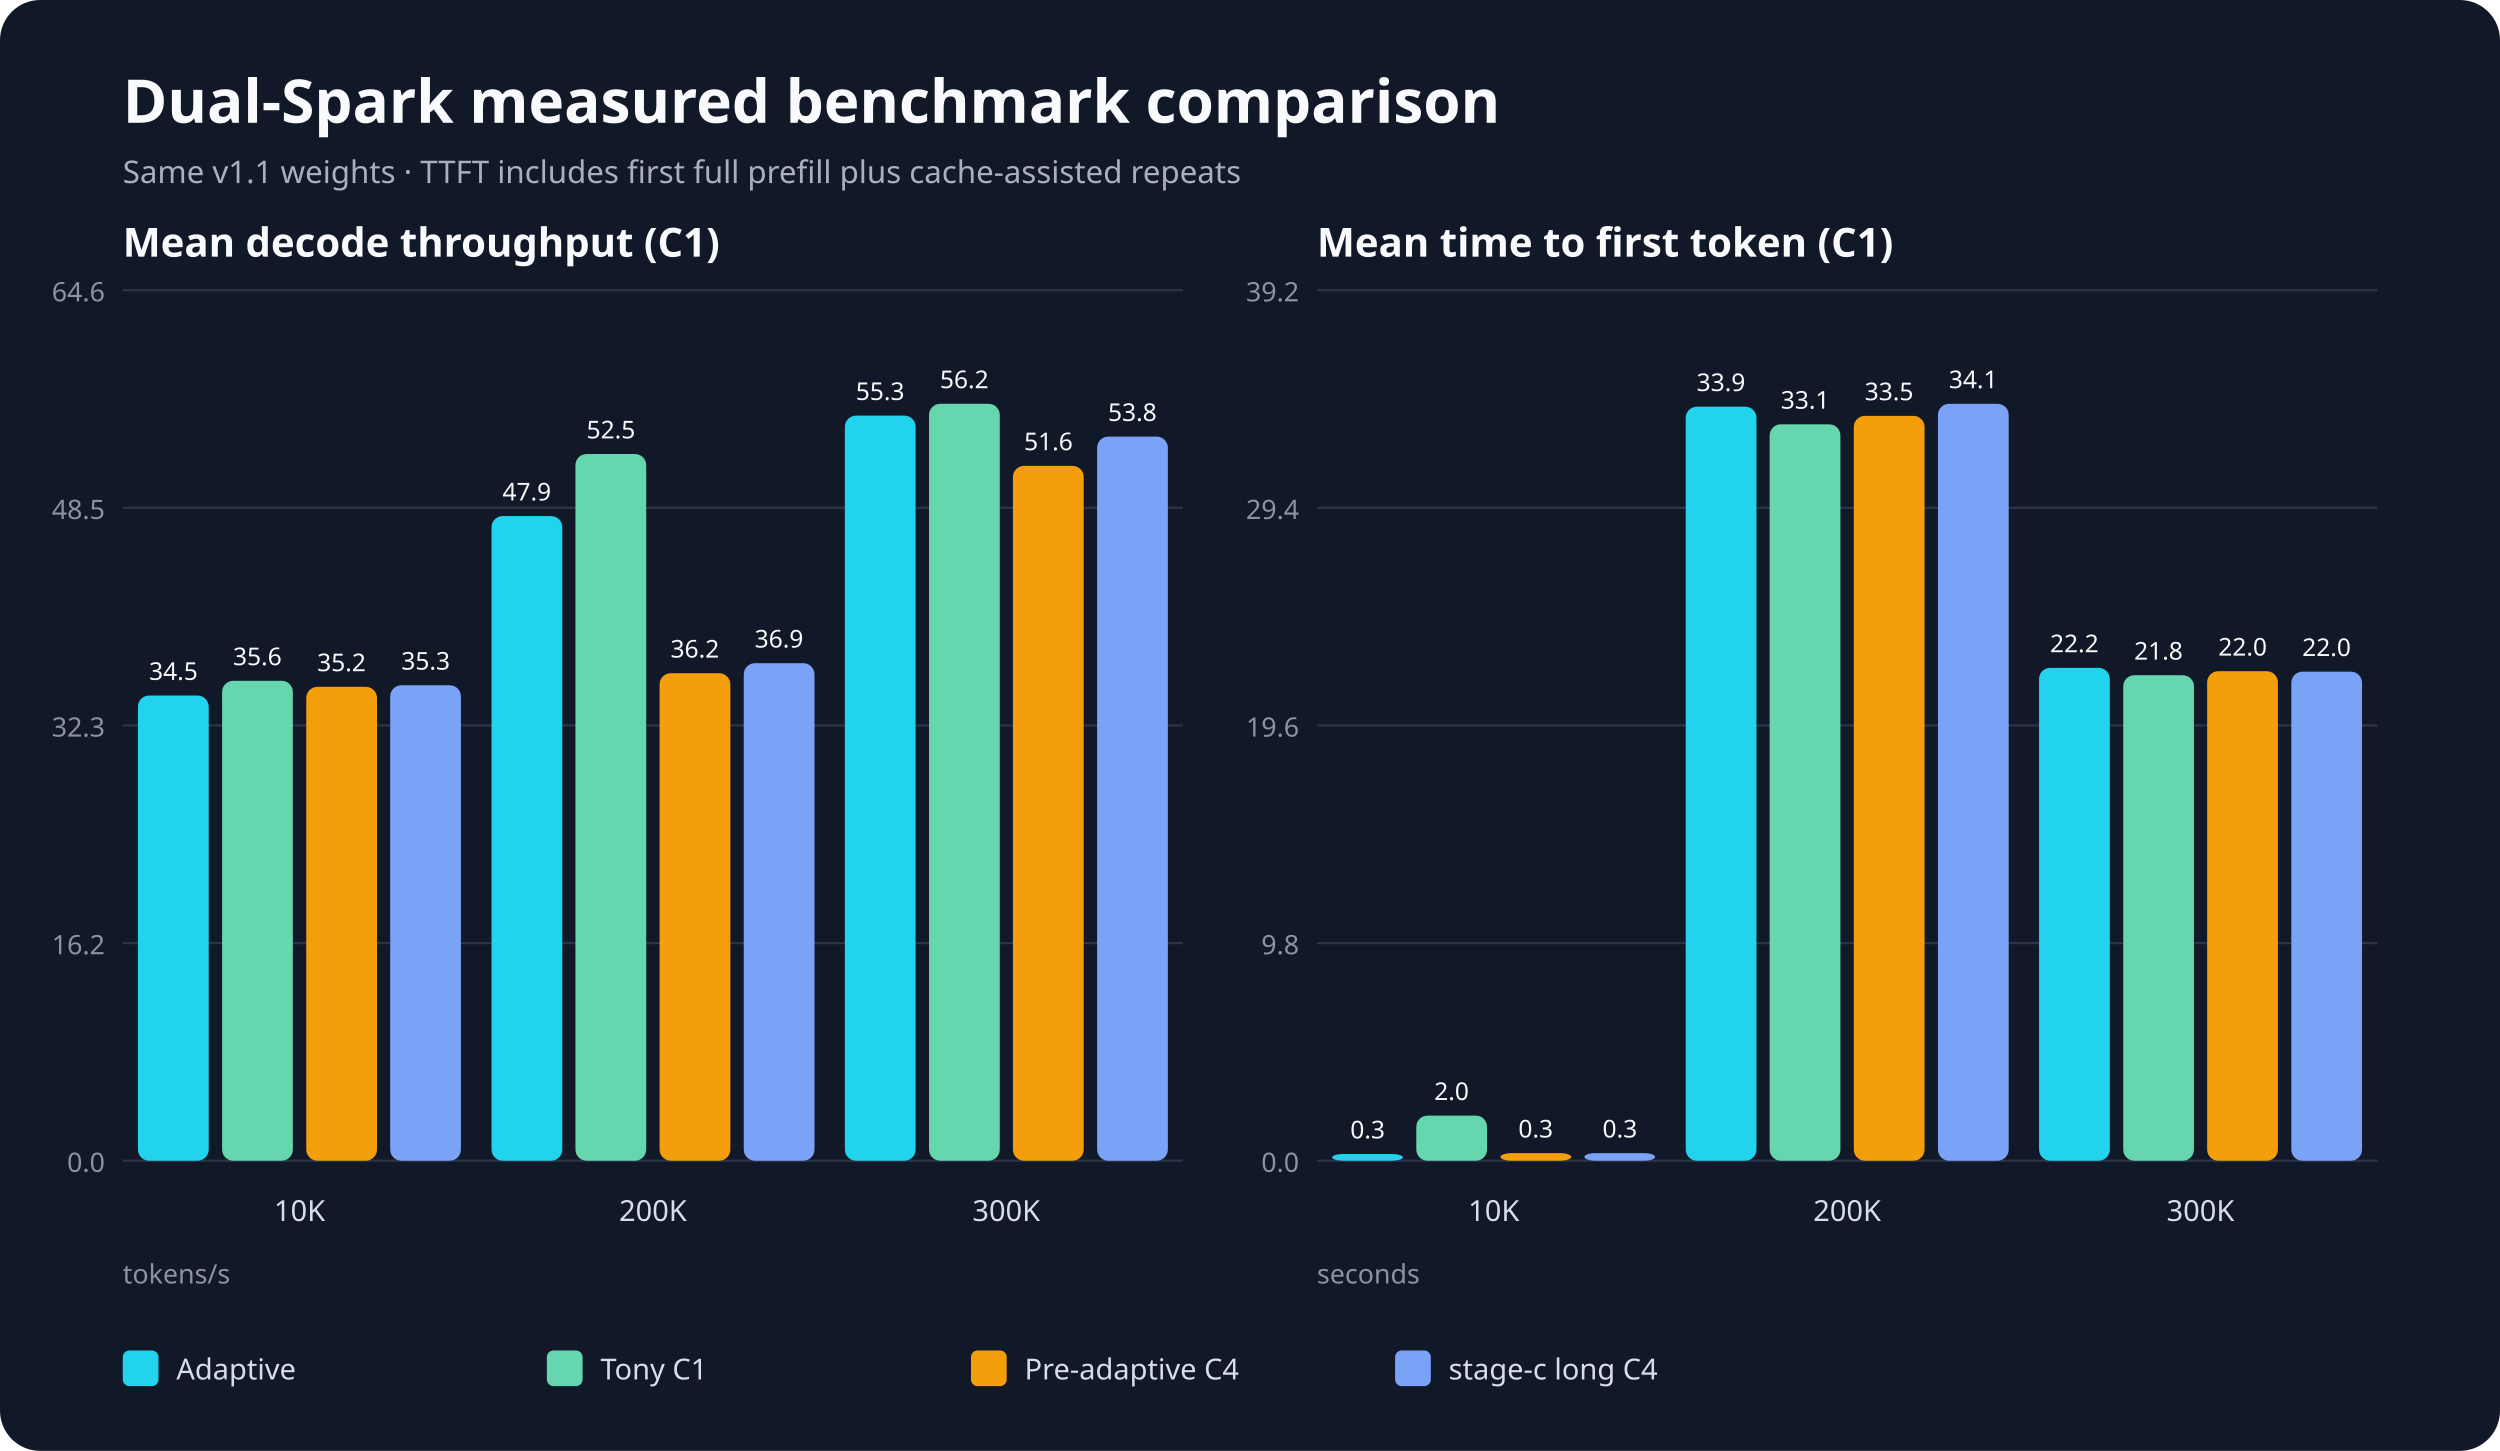
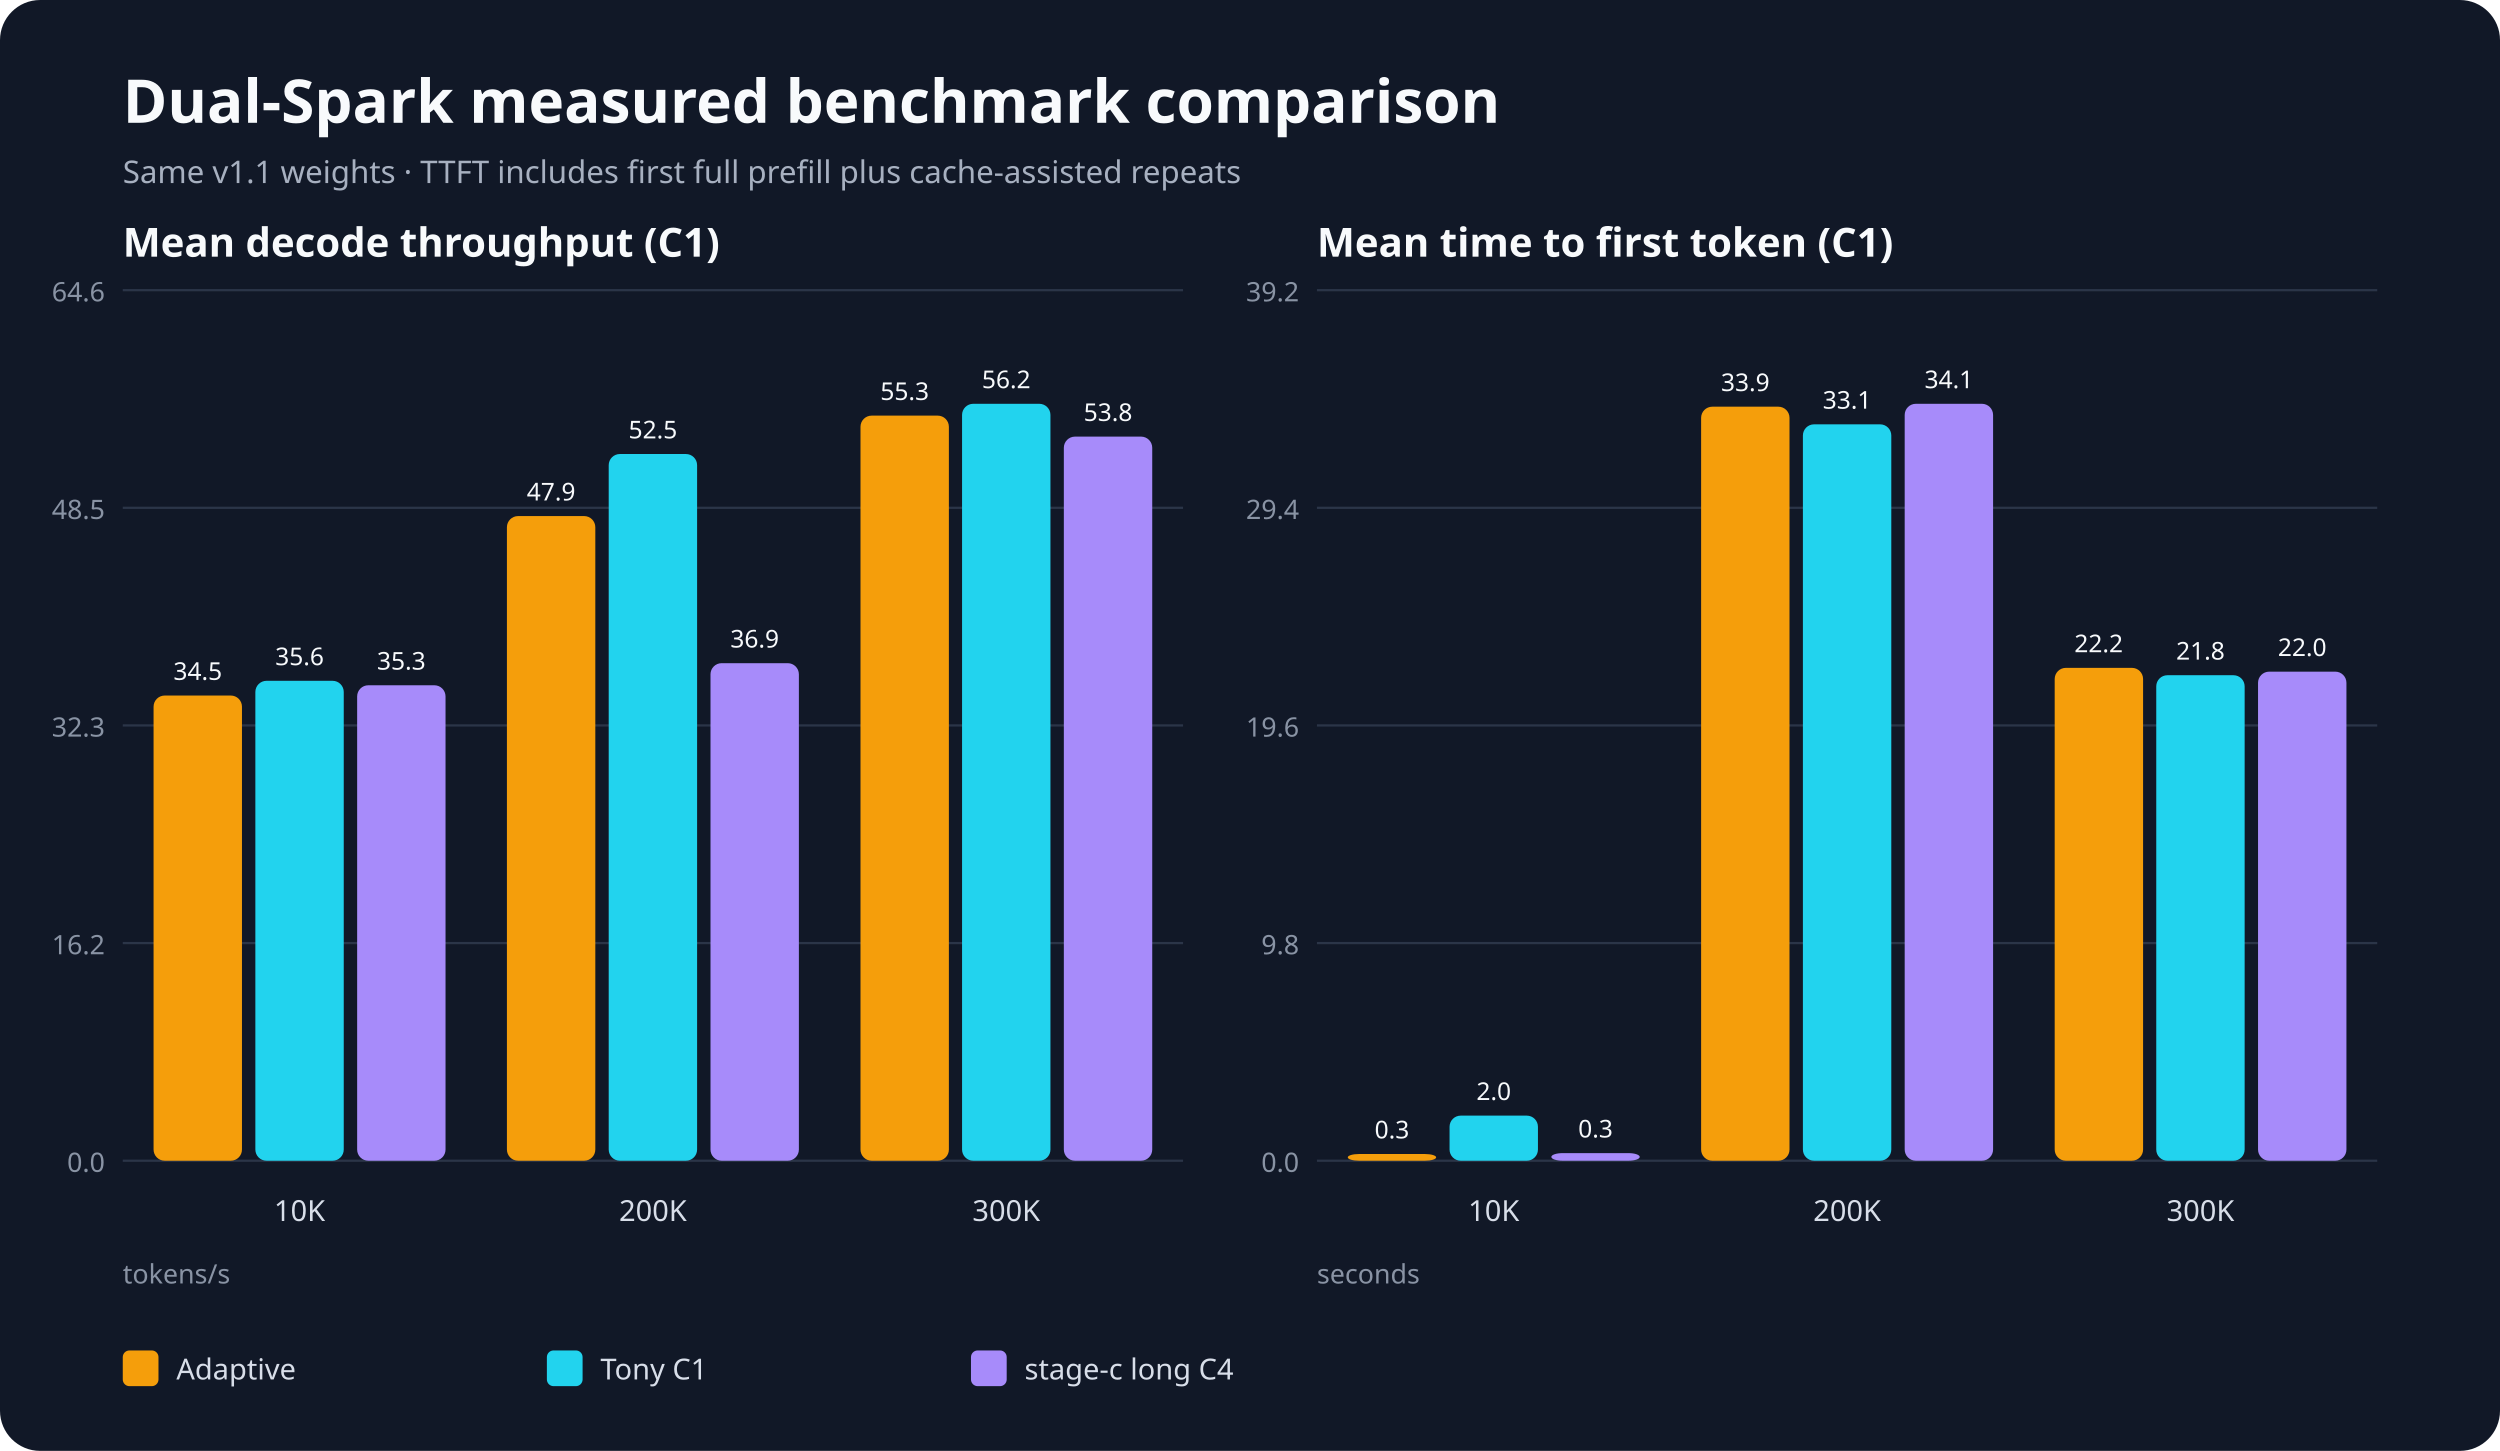
<svg xmlns="http://www.w3.org/2000/svg" width="1120" height="650" viewBox="0 0 1120 650">
  <rect width="100%" height="100%" rx="18" fill="#111827" />
  <text x="55.0" y="55.0" fill="#f8fafc" font-size="27" font-family="system-ui, sans-serif" font-weight="700">Dual-Spark measured benchmark comparison</text>
  <text x="55.0" y="82.0" fill="#a7b0c0" font-size="14" font-family="system-ui, sans-serif">Same v1.1 weights · TTFT includes first full prefill plus cache-assisted repeats</text>
  <text x="55.0" y="115.0" fill="#f8fafc" font-size="18" font-family="system-ui, sans-serif" font-weight="600">Mean decode throughput (C1)</text>
  <line x1="55" y1="520.0" x2="530" y2="520.0" stroke="#2b3548" />
  <text x="47.0" y="525.0" fill="#8993a4" font-size="12" text-anchor="end" font-family="system-ui, sans-serif">0.0</text>
  <line x1="55" y1="422.5" x2="530" y2="422.5" stroke="#2b3548" />
  <text x="47.0" y="427.5" fill="#8993a4" font-size="12" text-anchor="end" font-family="system-ui, sans-serif">16.2</text>
  <line x1="55" y1="325.0" x2="530" y2="325.0" stroke="#2b3548" />
  <text x="47.0" y="330.0" fill="#8993a4" font-size="12" text-anchor="end" font-family="system-ui, sans-serif">32.3</text>
  <line x1="55" y1="227.5" x2="530" y2="227.5" stroke="#2b3548" />
  <text x="47.0" y="232.5" fill="#8993a4" font-size="12" text-anchor="end" font-family="system-ui, sans-serif">48.5</text>
  <line x1="55" y1="130.0" x2="530" y2="130.0" stroke="#2b3548" />
  <text x="47.0" y="135.0" fill="#8993a4" font-size="12" text-anchor="end" font-family="system-ui, sans-serif">64.6</text>
  <text x="134.2" y="547.0" fill="#d8dee9" font-size="13" text-anchor="middle" font-family="system-ui, sans-serif">10K</text>
-   <rect x="61.8" y="311.6" width="31.7" height="208.4" rx="5" fill="#22d3ee" />
-   <text x="77.7" y="304.6" fill="#f8fafc" font-size="11" text-anchor="middle" font-family="system-ui, sans-serif">34.5</text>
-   <rect x="99.5" y="305.0" width="31.7" height="215.0" rx="5" fill="#65d6ad" />
-   <text x="115.3" y="298.0" fill="#f8fafc" font-size="11" text-anchor="middle" font-family="system-ui, sans-serif">35.6</text>
-   <rect x="137.2" y="307.7" width="31.7" height="212.3" rx="5" fill="#f59e0b" />
-   <text x="153.0" y="300.7" fill="#f8fafc" font-size="11" text-anchor="middle" font-family="system-ui, sans-serif">35.2</text>
-   <rect x="174.8" y="307.0" width="31.7" height="213.0" rx="5" fill="#7aa2f7" />
-   <text x="190.7" y="300.0" fill="#f8fafc" font-size="11" text-anchor="middle" font-family="system-ui, sans-serif">35.3</text>
+   <rect x="68.8" y="311.6" width="39.6" height="208.4" rx="5" fill="#f59e0b" />
+   <text x="88.6" y="304.6" fill="#f8fafc" font-size="11" text-anchor="middle" font-family="system-ui, sans-serif">34.5</text>
+   <rect x="114.4" y="305.0" width="39.6" height="215.0" rx="5" fill="#22d3ee" />
+   <text x="134.2" y="298.0" fill="#f8fafc" font-size="11" text-anchor="middle" font-family="system-ui, sans-serif">35.6</text>
+   <rect x="160.0" y="307.0" width="39.6" height="213.0" rx="5" fill="#a78bfa" />
+   <text x="179.8" y="300.0" fill="#f8fafc" font-size="11" text-anchor="middle" font-family="system-ui, sans-serif">35.3</text>
  <text x="292.5" y="547.0" fill="#d8dee9" font-size="13" text-anchor="middle" font-family="system-ui, sans-serif">200K</text>
-   <rect x="220.2" y="231.2" width="31.7" height="288.8" rx="5" fill="#22d3ee" />
-   <text x="236.0" y="224.2" fill="#f8fafc" font-size="11" text-anchor="middle" font-family="system-ui, sans-serif">47.9</text>
-   <rect x="257.8" y="203.4" width="31.7" height="316.6" rx="5" fill="#65d6ad" />
-   <text x="273.7" y="196.4" fill="#f8fafc" font-size="11" text-anchor="middle" font-family="system-ui, sans-serif">52.5</text>
-   <rect x="295.5" y="301.6" width="31.7" height="218.4" rx="5" fill="#f59e0b" />
-   <text x="311.3" y="294.6" fill="#f8fafc" font-size="11" text-anchor="middle" font-family="system-ui, sans-serif">36.2</text>
-   <rect x="333.2" y="297.1" width="31.7" height="222.9" rx="5" fill="#7aa2f7" />
-   <text x="349.0" y="290.1" fill="#f8fafc" font-size="11" text-anchor="middle" font-family="system-ui, sans-serif">36.9</text>
+   <rect x="227.1" y="231.2" width="39.6" height="288.8" rx="5" fill="#f59e0b" />
+   <text x="246.9" y="224.2" fill="#f8fafc" font-size="11" text-anchor="middle" font-family="system-ui, sans-serif">47.9</text>
+   <rect x="272.7" y="203.4" width="39.6" height="316.6" rx="5" fill="#22d3ee" />
+   <text x="292.5" y="196.4" fill="#f8fafc" font-size="11" text-anchor="middle" font-family="system-ui, sans-serif">52.5</text>
+   <rect x="318.3" y="297.1" width="39.6" height="222.9" rx="5" fill="#a78bfa" />
+   <text x="338.1" y="290.1" fill="#f8fafc" font-size="11" text-anchor="middle" font-family="system-ui, sans-serif">36.9</text>
  <text x="450.8" y="547.0" fill="#d8dee9" font-size="13" text-anchor="middle" font-family="system-ui, sans-serif">300K</text>
-   <rect x="378.5" y="186.2" width="31.7" height="333.8" rx="5" fill="#22d3ee" />
-   <text x="394.3" y="179.2" fill="#f8fafc" font-size="11" text-anchor="middle" font-family="system-ui, sans-serif">55.3</text>
-   <rect x="416.2" y="180.9" width="31.7" height="339.1" rx="5" fill="#65d6ad" />
-   <text x="432.0" y="173.9" fill="#f8fafc" font-size="11" text-anchor="middle" font-family="system-ui, sans-serif">56.2</text>
-   <rect x="453.8" y="208.7" width="31.7" height="311.3" rx="5" fill="#f59e0b" />
-   <text x="469.7" y="201.7" fill="#f8fafc" font-size="11" text-anchor="middle" font-family="system-ui, sans-serif">51.6</text>
-   <rect x="491.5" y="195.6" width="31.7" height="324.4" rx="5" fill="#7aa2f7" />
-   <text x="507.3" y="188.6" fill="#f8fafc" font-size="11" text-anchor="middle" font-family="system-ui, sans-serif">53.8</text>
+   <rect x="385.5" y="186.2" width="39.6" height="333.8" rx="5" fill="#f59e0b" />
+   <text x="405.3" y="179.2" fill="#f8fafc" font-size="11" text-anchor="middle" font-family="system-ui, sans-serif">55.3</text>
+   <rect x="431.0" y="180.9" width="39.6" height="339.1" rx="5" fill="#22d3ee" />
+   <text x="450.8" y="173.9" fill="#f8fafc" font-size="11" text-anchor="middle" font-family="system-ui, sans-serif">56.2</text>
+   <rect x="476.6" y="195.6" width="39.6" height="324.4" rx="5" fill="#a78bfa" />
+   <text x="496.4" y="188.6" fill="#f8fafc" font-size="11" text-anchor="middle" font-family="system-ui, sans-serif">53.8</text>
  <text x="55.0" y="575.0" fill="#8993a4" font-size="12" font-family="system-ui, sans-serif">tokens/s</text>
  <text x="590.0" y="115.0" fill="#f8fafc" font-size="18" font-family="system-ui, sans-serif" font-weight="600">Mean time to first token (C1)</text>
  <line x1="590" y1="520.0" x2="1065" y2="520.0" stroke="#2b3548" />
  <text x="582.0" y="525.0" fill="#8993a4" font-size="12" text-anchor="end" font-family="system-ui, sans-serif">0.0</text>
  <line x1="590" y1="422.5" x2="1065" y2="422.5" stroke="#2b3548" />
  <text x="582.0" y="427.5" fill="#8993a4" font-size="12" text-anchor="end" font-family="system-ui, sans-serif">9.8</text>
  <line x1="590" y1="325.0" x2="1065" y2="325.0" stroke="#2b3548" />
  <text x="582.0" y="330.0" fill="#8993a4" font-size="12" text-anchor="end" font-family="system-ui, sans-serif">19.6</text>
  <line x1="590" y1="227.5" x2="1065" y2="227.5" stroke="#2b3548" />
  <text x="582.0" y="232.5" fill="#8993a4" font-size="12" text-anchor="end" font-family="system-ui, sans-serif">29.4</text>
  <line x1="590" y1="130.0" x2="1065" y2="130.0" stroke="#2b3548" />
  <text x="582.0" y="135.0" fill="#8993a4" font-size="12" text-anchor="end" font-family="system-ui, sans-serif">39.2</text>
  <text x="669.2" y="547.0" fill="#d8dee9" font-size="13" text-anchor="middle" font-family="system-ui, sans-serif">10K</text>
-   <rect x="596.8" y="517.0" width="31.7" height="3.0" rx="5" fill="#22d3ee" />
-   <text x="612.7" y="510.0" fill="#f8fafc" font-size="11" text-anchor="middle" font-family="system-ui, sans-serif">0.3</text>
-   <rect x="634.5" y="499.8" width="31.7" height="20.2" rx="5" fill="#65d6ad" />
-   <text x="650.3" y="492.8" fill="#f8fafc" font-size="11" text-anchor="middle" font-family="system-ui, sans-serif">2.0</text>
-   <rect x="672.2" y="516.6" width="31.7" height="3.4" rx="5" fill="#f59e0b" />
-   <text x="688.0" y="509.6" fill="#f8fafc" font-size="11" text-anchor="middle" font-family="system-ui, sans-serif">0.3</text>
-   <rect x="709.8" y="516.6" width="31.7" height="3.4" rx="5" fill="#7aa2f7" />
-   <text x="725.7" y="509.6" fill="#f8fafc" font-size="11" text-anchor="middle" font-family="system-ui, sans-serif">0.3</text>
+   <rect x="603.8" y="517.0" width="39.6" height="3.0" rx="5" fill="#f59e0b" />
+   <text x="623.6" y="510.0" fill="#f8fafc" font-size="11" text-anchor="middle" font-family="system-ui, sans-serif">0.3</text>
+   <rect x="649.4" y="499.8" width="39.6" height="20.2" rx="5" fill="#22d3ee" />
+   <text x="669.2" y="492.8" fill="#f8fafc" font-size="11" text-anchor="middle" font-family="system-ui, sans-serif">2.0</text>
+   <rect x="695.0" y="516.6" width="39.6" height="3.4" rx="5" fill="#a78bfa" />
+   <text x="714.8" y="509.6" fill="#f8fafc" font-size="11" text-anchor="middle" font-family="system-ui, sans-serif">0.3</text>
  <text x="827.5" y="547.0" fill="#d8dee9" font-size="13" text-anchor="middle" font-family="system-ui, sans-serif">200K</text>
-   <rect x="755.2" y="182.2" width="31.7" height="337.8" rx="5" fill="#22d3ee" />
-   <text x="771.0" y="175.2" fill="#f8fafc" font-size="11" text-anchor="middle" font-family="system-ui, sans-serif">33.9</text>
-   <rect x="792.8" y="190.1" width="31.7" height="329.9" rx="5" fill="#65d6ad" />
-   <text x="808.7" y="183.1" fill="#f8fafc" font-size="11" text-anchor="middle" font-family="system-ui, sans-serif">33.1</text>
-   <rect x="830.5" y="186.3" width="31.7" height="333.7" rx="5" fill="#f59e0b" />
-   <text x="846.3" y="179.3" fill="#f8fafc" font-size="11" text-anchor="middle" font-family="system-ui, sans-serif">33.5</text>
-   <rect x="868.2" y="180.9" width="31.7" height="339.1" rx="5" fill="#7aa2f7" />
-   <text x="884.0" y="173.9" fill="#f8fafc" font-size="11" text-anchor="middle" font-family="system-ui, sans-serif">34.1</text>
+   <rect x="762.1" y="182.2" width="39.6" height="337.8" rx="5" fill="#f59e0b" />
+   <text x="781.9" y="175.2" fill="#f8fafc" font-size="11" text-anchor="middle" font-family="system-ui, sans-serif">33.9</text>
+   <rect x="807.7" y="190.1" width="39.6" height="329.9" rx="5" fill="#22d3ee" />
+   <text x="827.5" y="183.1" fill="#f8fafc" font-size="11" text-anchor="middle" font-family="system-ui, sans-serif">33.1</text>
+   <rect x="853.3" y="180.9" width="39.6" height="339.1" rx="5" fill="#a78bfa" />
+   <text x="873.1" y="173.9" fill="#f8fafc" font-size="11" text-anchor="middle" font-family="system-ui, sans-serif">34.1</text>
  <text x="985.8" y="547.0" fill="#d8dee9" font-size="13" text-anchor="middle" font-family="system-ui, sans-serif">300K</text>
-   <rect x="913.5" y="299.2" width="31.7" height="220.8" rx="5" fill="#22d3ee" />
-   <text x="929.3" y="292.2" fill="#f8fafc" font-size="11" text-anchor="middle" font-family="system-ui, sans-serif">22.2</text>
-   <rect x="951.2" y="302.5" width="31.7" height="217.5" rx="5" fill="#65d6ad" />
-   <text x="967.0" y="295.5" fill="#f8fafc" font-size="11" text-anchor="middle" font-family="system-ui, sans-serif">21.8</text>
-   <rect x="988.8" y="300.7" width="31.7" height="219.3" rx="5" fill="#f59e0b" />
-   <text x="1004.7" y="293.7" fill="#f8fafc" font-size="11" text-anchor="middle" font-family="system-ui, sans-serif">22.0</text>
-   <rect x="1026.5" y="300.9" width="31.7" height="219.1" rx="5" fill="#7aa2f7" />
-   <text x="1042.3" y="293.9" fill="#f8fafc" font-size="11" text-anchor="middle" font-family="system-ui, sans-serif">22.0</text>
+   <rect x="920.5" y="299.2" width="39.6" height="220.8" rx="5" fill="#f59e0b" />
+   <text x="940.2" y="292.2" fill="#f8fafc" font-size="11" text-anchor="middle" font-family="system-ui, sans-serif">22.2</text>
+   <rect x="966.0" y="302.5" width="39.6" height="217.5" rx="5" fill="#22d3ee" />
+   <text x="985.8" y="295.5" fill="#f8fafc" font-size="11" text-anchor="middle" font-family="system-ui, sans-serif">21.8</text>
+   <rect x="1011.6" y="300.9" width="39.6" height="219.1" rx="5" fill="#a78bfa" />
+   <text x="1031.4" y="293.9" fill="#f8fafc" font-size="11" text-anchor="middle" font-family="system-ui, sans-serif">22.0</text>
  <text x="590.0" y="575.0" fill="#8993a4" font-size="12" font-family="system-ui, sans-serif">seconds</text>
-   <rect x="55" y="605" width="16" height="16" rx="3" fill="#22d3ee" />
+   <rect x="55" y="605" width="16" height="16" rx="3" fill="#f59e0b" />
  <text x="79.0" y="618.0" fill="#d8dee9" font-size="13" font-family="system-ui, sans-serif">Adaptive</text>
-   <rect x="245" y="605" width="16" height="16" rx="3" fill="#65d6ad" />
+   <rect x="245" y="605" width="16" height="16" rx="3" fill="#22d3ee" />
  <text x="269.0" y="618.0" fill="#d8dee9" font-size="13" font-family="system-ui, sans-serif">Tony C1</text>
-   <rect x="435" y="605" width="16" height="16" rx="3" fill="#f59e0b" />
-   <text x="459.0" y="618.0" fill="#d8dee9" font-size="13" font-family="system-ui, sans-serif">Pre-adaptive C4</text>
-   <rect x="625" y="605" width="16" height="16" rx="3" fill="#7aa2f7" />
-   <text x="649.0" y="618.0" fill="#d8dee9" font-size="13" font-family="system-ui, sans-serif">stage-c long C4</text>
+   <rect x="435" y="605" width="16" height="16" rx="3" fill="#a78bfa" />
+   <text x="459.0" y="618.0" fill="#d8dee9" font-size="13" font-family="system-ui, sans-serif">stage-c long C4</text>
</svg>
